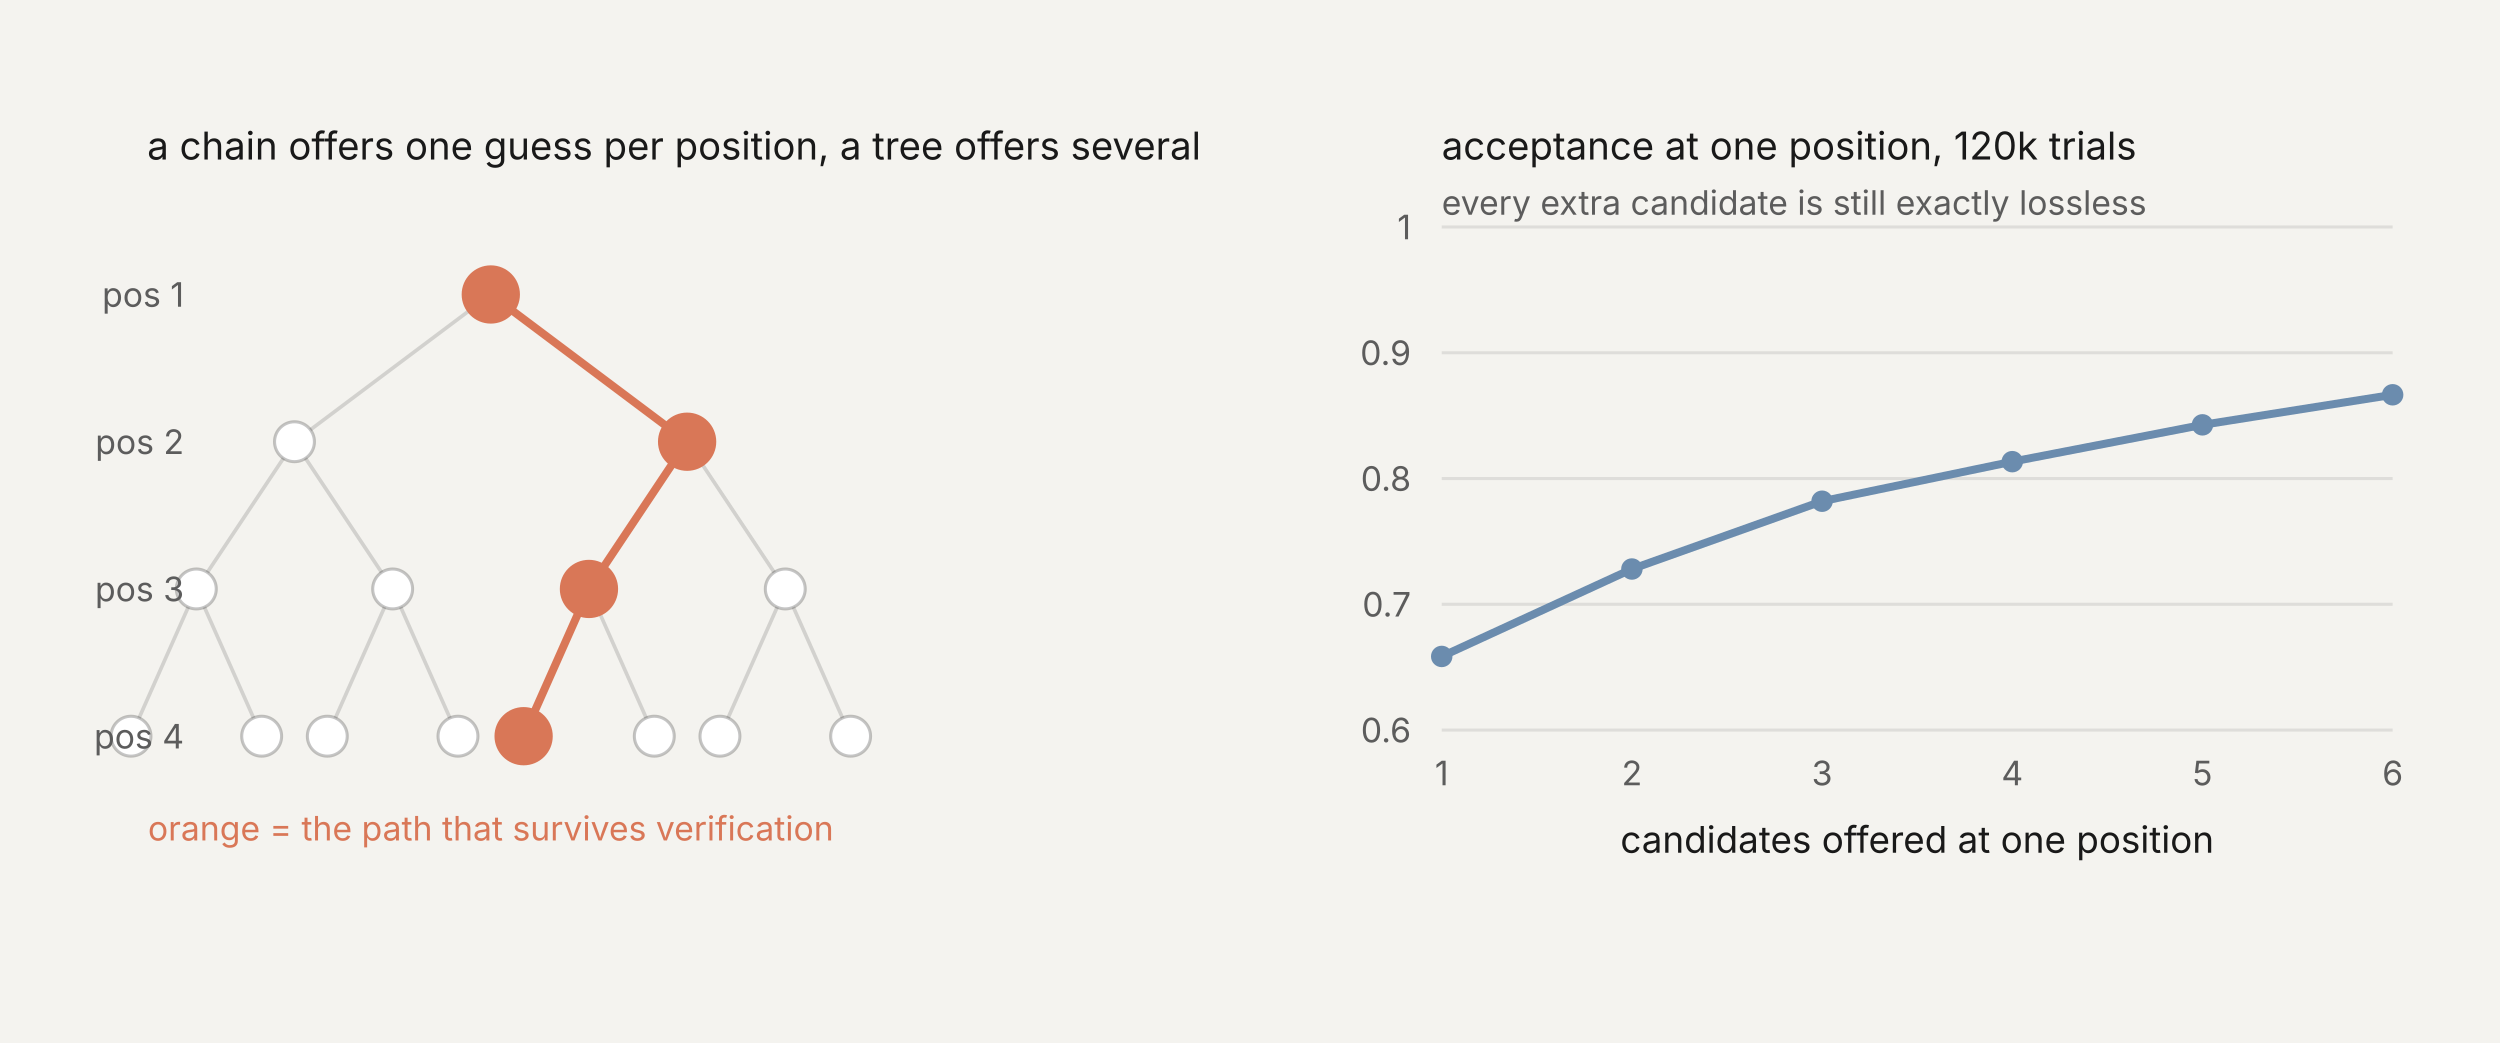
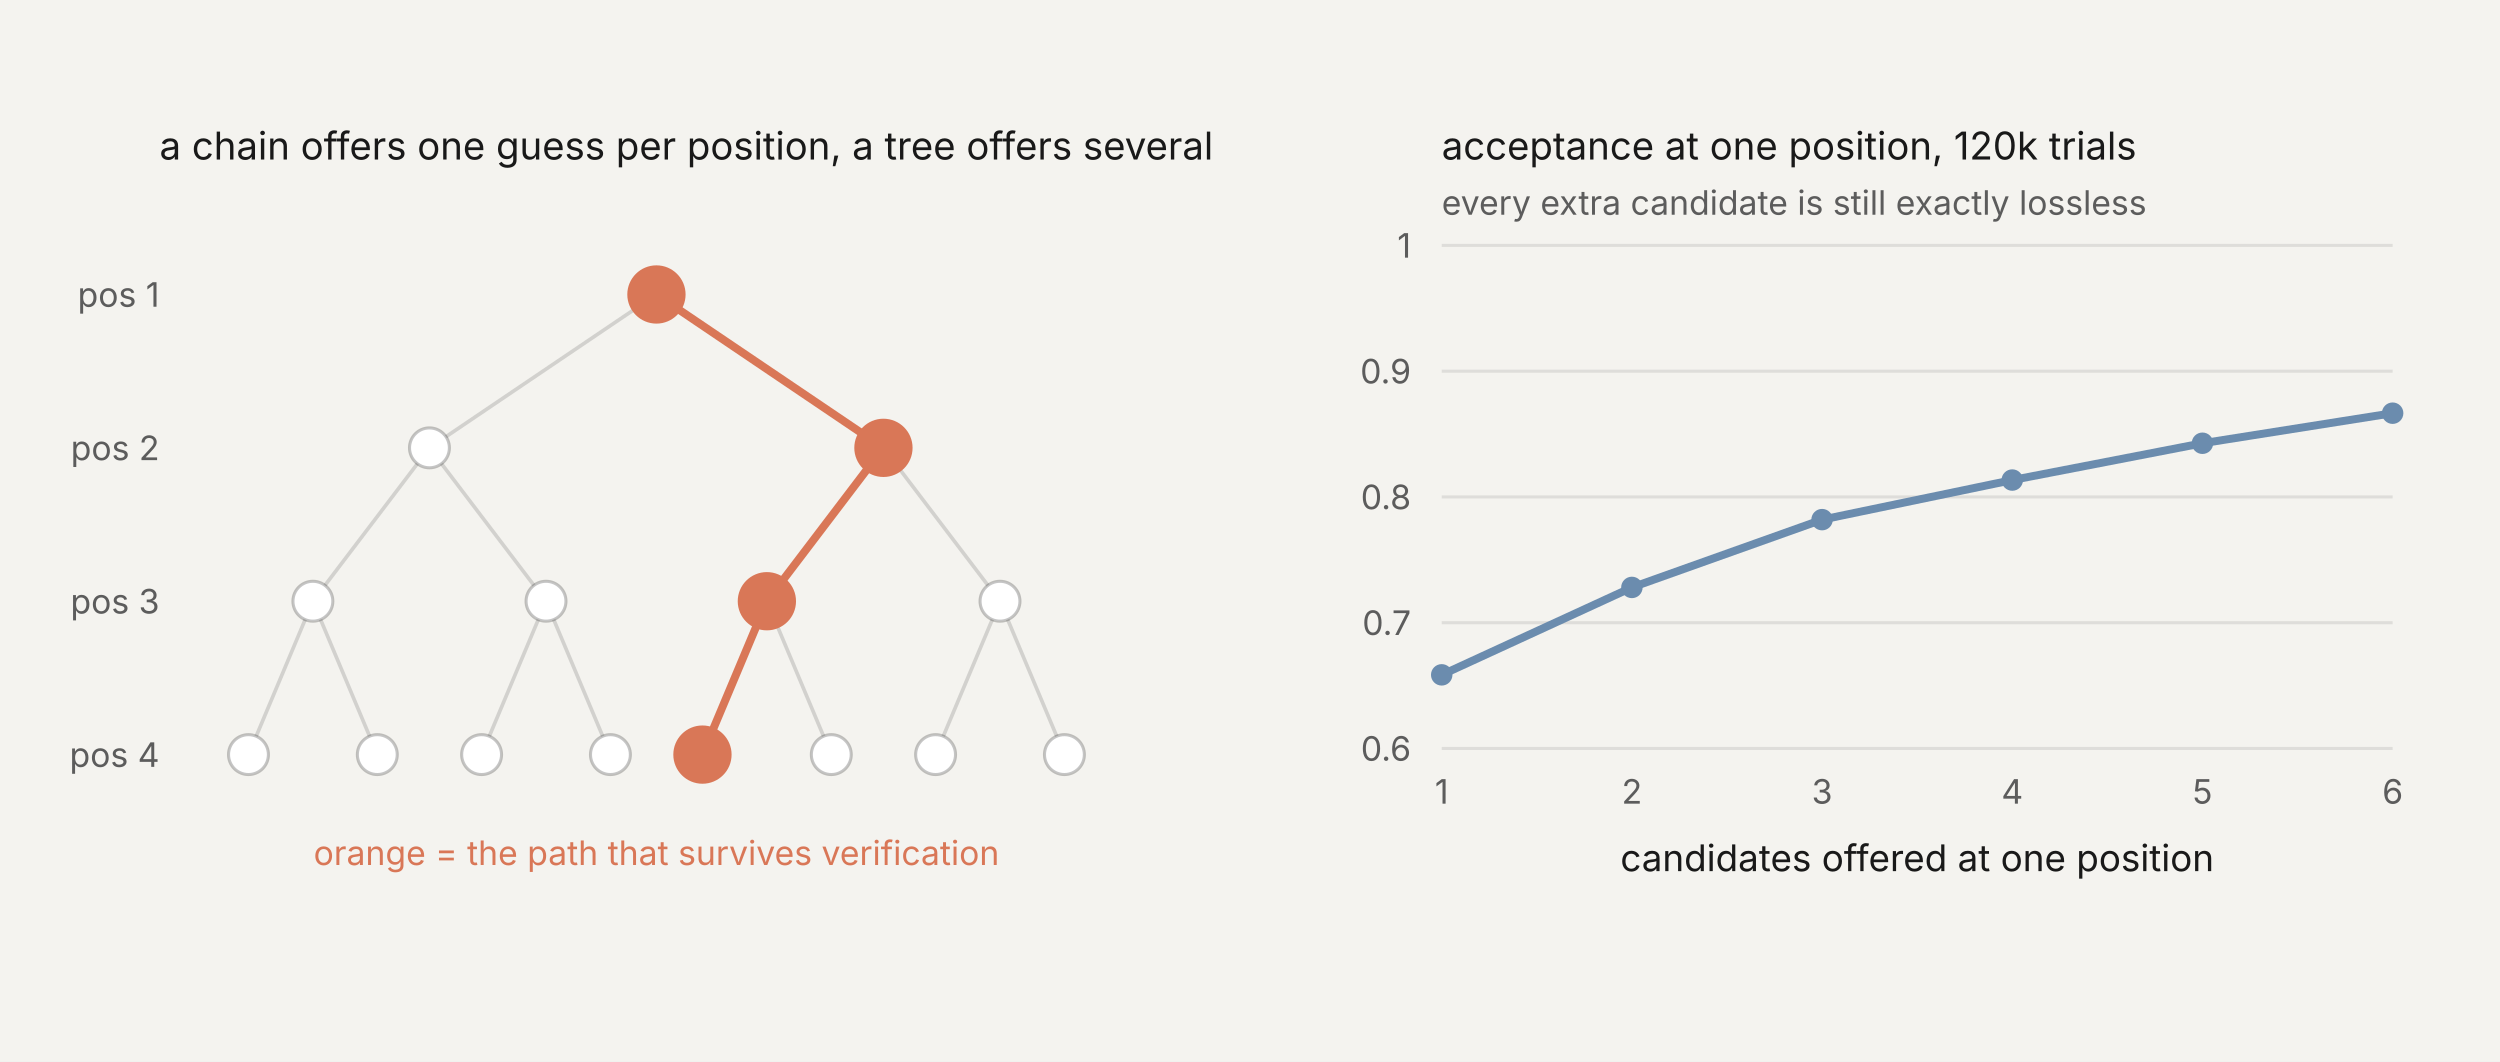
- <svg xmlns="http://www.w3.org/2000/svg" viewBox="0 0 815 340" font-family="Inter, -apple-system, sans-serif">
-   <rect width="815" height="340" fill="#F4F3EF" />
-   <text x="48" y="52" font-size="12.5" fill="#191919">a chain offers one guess per position, a tree offers several</text>
-   <line x1="160.0" y1="96.0" x2="96.0" y2="144.0" stroke="#191919" stroke-opacity="0.16" stroke-width="1.2" />
-   <line x1="160.0" y1="96.0" x2="224.0" y2="144.0" stroke="#D97757" stroke-opacity="1" stroke-width="2.6" />
-   <line x1="96.0" y1="144.0" x2="64.0" y2="192.0" stroke="#191919" stroke-opacity="0.16" stroke-width="1.2" />
-   <line x1="96.0" y1="144.0" x2="128.0" y2="192.0" stroke="#191919" stroke-opacity="0.16" stroke-width="1.2" />
-   <line x1="224.0" y1="144.0" x2="192.0" y2="192.0" stroke="#D97757" stroke-opacity="1" stroke-width="2.6" />
-   <line x1="224.0" y1="144.0" x2="256.0" y2="192.0" stroke="#191919" stroke-opacity="0.16" stroke-width="1.2" />
-   <line x1="64.0" y1="192.0" x2="42.7" y2="240.0" stroke="#191919" stroke-opacity="0.16" stroke-width="1.2" />
-   <line x1="64.0" y1="192.0" x2="85.3" y2="240.0" stroke="#191919" stroke-opacity="0.16" stroke-width="1.2" />
-   <line x1="128.0" y1="192.0" x2="106.7" y2="240.0" stroke="#191919" stroke-opacity="0.16" stroke-width="1.2" />
-   <line x1="128.0" y1="192.0" x2="149.3" y2="240.0" stroke="#191919" stroke-opacity="0.16" stroke-width="1.2" />
-   <line x1="192.0" y1="192.0" x2="170.7" y2="240.0" stroke="#D97757" stroke-opacity="1" stroke-width="2.6" />
-   <line x1="192.0" y1="192.0" x2="213.3" y2="240.0" stroke="#191919" stroke-opacity="0.16" stroke-width="1.2" />
-   <line x1="256.0" y1="192.0" x2="234.7" y2="240.0" stroke="#191919" stroke-opacity="0.16" stroke-width="1.2" />
-   <line x1="256.0" y1="192.0" x2="277.3" y2="240.0" stroke="#191919" stroke-opacity="0.16" stroke-width="1.2" />
-   <circle cx="160.0" cy="96.0" r="8.5" fill="#D97757" stroke="#D97757" stroke-opacity="1" stroke-width="2" />
-   <circle cx="96.0" cy="144.0" r="6.5" fill="#FFFFFF" stroke="#191919" stroke-opacity="0.25" stroke-width="1" />
-   <circle cx="224.0" cy="144.0" r="8.5" fill="#D97757" stroke="#D97757" stroke-opacity="1" stroke-width="2" />
-   <circle cx="64.0" cy="192.0" r="6.5" fill="#FFFFFF" stroke="#191919" stroke-opacity="0.25" stroke-width="1" />
-   <circle cx="128.0" cy="192.0" r="6.5" fill="#FFFFFF" stroke="#191919" stroke-opacity="0.25" stroke-width="1" />
-   <circle cx="192.0" cy="192.0" r="8.5" fill="#D97757" stroke="#D97757" stroke-opacity="1" stroke-width="2" />
-   <circle cx="256.0" cy="192.0" r="6.5" fill="#FFFFFF" stroke="#191919" stroke-opacity="0.25" stroke-width="1" />
-   <circle cx="42.7" cy="240.0" r="6.5" fill="#FFFFFF" stroke="#191919" stroke-opacity="0.25" stroke-width="1" />
-   <circle cx="85.3" cy="240.0" r="6.5" fill="#FFFFFF" stroke="#191919" stroke-opacity="0.25" stroke-width="1" />
-   <circle cx="106.7" cy="240.0" r="6.5" fill="#FFFFFF" stroke="#191919" stroke-opacity="0.25" stroke-width="1" />
-   <circle cx="149.3" cy="240.0" r="6.5" fill="#FFFFFF" stroke="#191919" stroke-opacity="0.25" stroke-width="1" />
-   <circle cx="170.7" cy="240.0" r="8.5" fill="#D97757" stroke="#D97757" stroke-opacity="1" stroke-width="2" />
-   <circle cx="213.3" cy="240.0" r="6.5" fill="#FFFFFF" stroke="#191919" stroke-opacity="0.25" stroke-width="1" />
-   <circle cx="234.7" cy="240.0" r="6.5" fill="#FFFFFF" stroke="#191919" stroke-opacity="0.25" stroke-width="1" />
-   <circle cx="277.3" cy="240.0" r="6.5" fill="#FFFFFF" stroke="#191919" stroke-opacity="0.25" stroke-width="1" />
-   <text x="60" y="100" font-size="11" text-anchor="end" fill="#5C5C5C">pos 1</text>
-   <text x="60" y="148" font-size="11" text-anchor="end" fill="#5C5C5C">pos 2</text>
-   <text x="60" y="196" font-size="11" text-anchor="end" fill="#5C5C5C">pos 3</text>
-   <text x="60" y="244" font-size="11" text-anchor="end" fill="#5C5C5C">pos 4</text>
-   <text x="160" y="274" font-size="11" text-anchor="middle" fill="#D97757">orange = the path that survives verification</text>
-   <line x1="470" y1="238.0" x2="780" y2="238.0" stroke="#191919" stroke-opacity="0.1" />
-   <text x="460" y="242.0" font-size="11" text-anchor="end" fill="#5C5C5C">0.6</text>
-   <line x1="470" y1="197.0" x2="780" y2="197.0" stroke="#191919" stroke-opacity="0.1" />
-   <text x="460" y="201.0" font-size="11" text-anchor="end" fill="#5C5C5C">0.7</text>
-   <line x1="470" y1="156.0" x2="780" y2="156.0" stroke="#191919" stroke-opacity="0.1" />
-   <text x="460" y="160.0" font-size="11" text-anchor="end" fill="#5C5C5C">0.8</text>
-   <line x1="470" y1="115.0" x2="780" y2="115.0" stroke="#191919" stroke-opacity="0.1" />
-   <text x="460" y="119.0" font-size="11" text-anchor="end" fill="#5C5C5C">0.9</text>
-   <line x1="470" y1="74.0" x2="780" y2="74.0" stroke="#191919" stroke-opacity="0.1" />
-   <text x="460" y="78.0" font-size="11" text-anchor="end" fill="#5C5C5C">1</text>
-   <polyline points="470.0,214.0 532.0,185.5 594.0,163.4 656.0,150.5 718.0,138.5 780.0,128.7" fill="none" stroke="#6B8CAE" stroke-width="2.6" />
-   <circle cx="470.0" cy="214.0" r="3.5" fill="#6B8CAE" />
-   <text x="470" y="256" font-size="11" text-anchor="middle" fill="#5C5C5C">1</text>
-   <circle cx="532.0" cy="185.5" r="3.5" fill="#6B8CAE" />
-   <text x="532" y="256" font-size="11" text-anchor="middle" fill="#5C5C5C">2</text>
-   <circle cx="594.0" cy="163.4" r="3.5" fill="#6B8CAE" />
-   <text x="594" y="256" font-size="11" text-anchor="middle" fill="#5C5C5C">3</text>
-   <circle cx="656.0" cy="150.5" r="3.5" fill="#6B8CAE" />
-   <text x="656" y="256" font-size="11" text-anchor="middle" fill="#5C5C5C">4</text>
-   <circle cx="718.0" cy="138.5" r="3.5" fill="#6B8CAE" />
-   <text x="718" y="256" font-size="11" text-anchor="middle" fill="#5C5C5C">5</text>
-   <circle cx="780.0" cy="128.7" r="3.5" fill="#6B8CAE" />
-   <text x="780" y="256" font-size="11" text-anchor="middle" fill="#5C5C5C">6</text>
-   <text x="625" y="278" font-size="12" text-anchor="middle" fill="#191919">candidates offered at one position</text>
+ <svg xmlns="http://www.w3.org/2000/svg" viewBox="0 0 815 346" font-family="Inter, -apple-system, sans-serif">
+   <rect width="815" height="346" fill="#F4F3EF" />
+   <text x="52" y="52" font-size="12.5" fill="#191919">a chain offers one guess per position, a tree offers several</text>
+   <line x1="214.0" y1="96.0" x2="140.0" y2="146.0" stroke="#191919" stroke-opacity="0.16" stroke-width="1.2" />
+   <line x1="214.0" y1="96.0" x2="288.0" y2="146.0" stroke="#D97757" stroke-opacity="1" stroke-width="2.6" />
+   <line x1="140.0" y1="146.0" x2="102.0" y2="196.0" stroke="#191919" stroke-opacity="0.16" stroke-width="1.2" />
+   <line x1="140.0" y1="146.0" x2="178.0" y2="196.0" stroke="#191919" stroke-opacity="0.16" stroke-width="1.2" />
+   <line x1="288.0" y1="146.0" x2="250.0" y2="196.0" stroke="#D97757" stroke-opacity="1" stroke-width="2.6" />
+   <line x1="288.0" y1="146.0" x2="326.0" y2="196.0" stroke="#191919" stroke-opacity="0.16" stroke-width="1.2" />
+   <line x1="102.0" y1="196.0" x2="81.0" y2="246.0" stroke="#191919" stroke-opacity="0.16" stroke-width="1.2" />
+   <line x1="102.0" y1="196.0" x2="123.0" y2="246.0" stroke="#191919" stroke-opacity="0.16" stroke-width="1.2" />
+   <line x1="178.0" y1="196.0" x2="157.0" y2="246.0" stroke="#191919" stroke-opacity="0.16" stroke-width="1.2" />
+   <line x1="178.0" y1="196.0" x2="199.0" y2="246.0" stroke="#191919" stroke-opacity="0.16" stroke-width="1.2" />
+   <line x1="250.0" y1="196.0" x2="229.0" y2="246.0" stroke="#D97757" stroke-opacity="1" stroke-width="2.6" />
+   <line x1="250.0" y1="196.0" x2="271.0" y2="246.0" stroke="#191919" stroke-opacity="0.16" stroke-width="1.2" />
+   <line x1="326.0" y1="196.0" x2="305.0" y2="246.0" stroke="#191919" stroke-opacity="0.16" stroke-width="1.2" />
+   <line x1="326.0" y1="196.0" x2="347.0" y2="246.0" stroke="#191919" stroke-opacity="0.16" stroke-width="1.2" />
+   <circle cx="214.0" cy="96.0" r="8.5" fill="#D97757" stroke="#D97757" stroke-opacity="1" stroke-width="2" />
+   <circle cx="140.0" cy="146.0" r="6.5" fill="#FFFFFF" stroke="#191919" stroke-opacity="0.25" stroke-width="1" />
+   <circle cx="288.0" cy="146.0" r="8.5" fill="#D97757" stroke="#D97757" stroke-opacity="1" stroke-width="2" />
+   <circle cx="102.0" cy="196.0" r="6.5" fill="#FFFFFF" stroke="#191919" stroke-opacity="0.25" stroke-width="1" />
+   <circle cx="178.0" cy="196.0" r="6.5" fill="#FFFFFF" stroke="#191919" stroke-opacity="0.25" stroke-width="1" />
+   <circle cx="250.0" cy="196.0" r="8.5" fill="#D97757" stroke="#D97757" stroke-opacity="1" stroke-width="2" />
+   <circle cx="326.0" cy="196.0" r="6.5" fill="#FFFFFF" stroke="#191919" stroke-opacity="0.25" stroke-width="1" />
+   <circle cx="81.0" cy="246.0" r="6.5" fill="#FFFFFF" stroke="#191919" stroke-opacity="0.25" stroke-width="1" />
+   <circle cx="123.0" cy="246.0" r="6.5" fill="#FFFFFF" stroke="#191919" stroke-opacity="0.25" stroke-width="1" />
+   <circle cx="157.0" cy="246.0" r="6.5" fill="#FFFFFF" stroke="#191919" stroke-opacity="0.25" stroke-width="1" />
+   <circle cx="199.0" cy="246.0" r="6.5" fill="#FFFFFF" stroke="#191919" stroke-opacity="0.25" stroke-width="1" />
+   <circle cx="229.0" cy="246.0" r="8.5" fill="#D97757" stroke="#D97757" stroke-opacity="1" stroke-width="2" />
+   <circle cx="271.0" cy="246.0" r="6.5" fill="#FFFFFF" stroke="#191919" stroke-opacity="0.25" stroke-width="1" />
+   <circle cx="305.0" cy="246.0" r="6.5" fill="#FFFFFF" stroke="#191919" stroke-opacity="0.25" stroke-width="1" />
+   <circle cx="347.0" cy="246.0" r="6.5" fill="#FFFFFF" stroke="#191919" stroke-opacity="0.25" stroke-width="1" />
+   <text x="52" y="100" font-size="11" text-anchor="end" fill="#5C5C5C">pos 1</text>
+   <text x="52" y="150" font-size="11" text-anchor="end" fill="#5C5C5C">pos 2</text>
+   <text x="52" y="200" font-size="11" text-anchor="end" fill="#5C5C5C">pos 3</text>
+   <text x="52" y="250" font-size="11" text-anchor="end" fill="#5C5C5C">pos 4</text>
+   <text x="214" y="282" font-size="11" text-anchor="middle" fill="#D97757">orange = the path that survives verification</text>
+   <line x1="470" y1="244.0" x2="780" y2="244.0" stroke="#191919" stroke-opacity="0.1" />
+   <text x="460" y="248.0" font-size="11" text-anchor="end" fill="#5C5C5C">0.6</text>
+   <line x1="470" y1="203.0" x2="780" y2="203.0" stroke="#191919" stroke-opacity="0.1" />
+   <text x="460" y="207.0" font-size="11" text-anchor="end" fill="#5C5C5C">0.7</text>
+   <line x1="470" y1="162.0" x2="780" y2="162.0" stroke="#191919" stroke-opacity="0.1" />
+   <text x="460" y="166.0" font-size="11" text-anchor="end" fill="#5C5C5C">0.8</text>
+   <line x1="470" y1="121.0" x2="780" y2="121.0" stroke="#191919" stroke-opacity="0.1" />
+   <text x="460" y="125.0" font-size="11" text-anchor="end" fill="#5C5C5C">0.9</text>
+   <line x1="470" y1="80.0" x2="780" y2="80.0" stroke="#191919" stroke-opacity="0.1" />
+   <text x="460" y="84.0" font-size="11" text-anchor="end" fill="#5C5C5C">1</text>
+   <polyline points="470.0,220.0 532.0,191.5 594.0,169.4 656.0,156.5 718.0,144.5 780.0,134.7" fill="none" stroke="#6B8CAE" stroke-width="2.6" />
+   <circle cx="470.0" cy="220.0" r="3.5" fill="#6B8CAE" />
+   <text x="470" y="262" font-size="11" text-anchor="middle" fill="#5C5C5C">1</text>
+   <circle cx="532.0" cy="191.5" r="3.5" fill="#6B8CAE" />
+   <text x="532" y="262" font-size="11" text-anchor="middle" fill="#5C5C5C">2</text>
+   <circle cx="594.0" cy="169.4" r="3.5" fill="#6B8CAE" />
+   <text x="594" y="262" font-size="11" text-anchor="middle" fill="#5C5C5C">3</text>
+   <circle cx="656.0" cy="156.5" r="3.5" fill="#6B8CAE" />
+   <text x="656" y="262" font-size="11" text-anchor="middle" fill="#5C5C5C">4</text>
+   <circle cx="718.0" cy="144.5" r="3.5" fill="#6B8CAE" />
+   <text x="718" y="262" font-size="11" text-anchor="middle" fill="#5C5C5C">5</text>
+   <circle cx="780.0" cy="134.7" r="3.5" fill="#6B8CAE" />
+   <text x="780" y="262" font-size="11" text-anchor="middle" fill="#5C5C5C">6</text>
+   <text x="625" y="284" font-size="12" text-anchor="middle" fill="#191919">candidates offered at one position</text>
  <text x="470" y="52" font-size="12.5" fill="#191919">acceptance at one position, 120k trials</text>
  <text x="470" y="70" font-size="11" fill="#5C5C5C">every extra candidate is still exactly lossless</text>
</svg>
